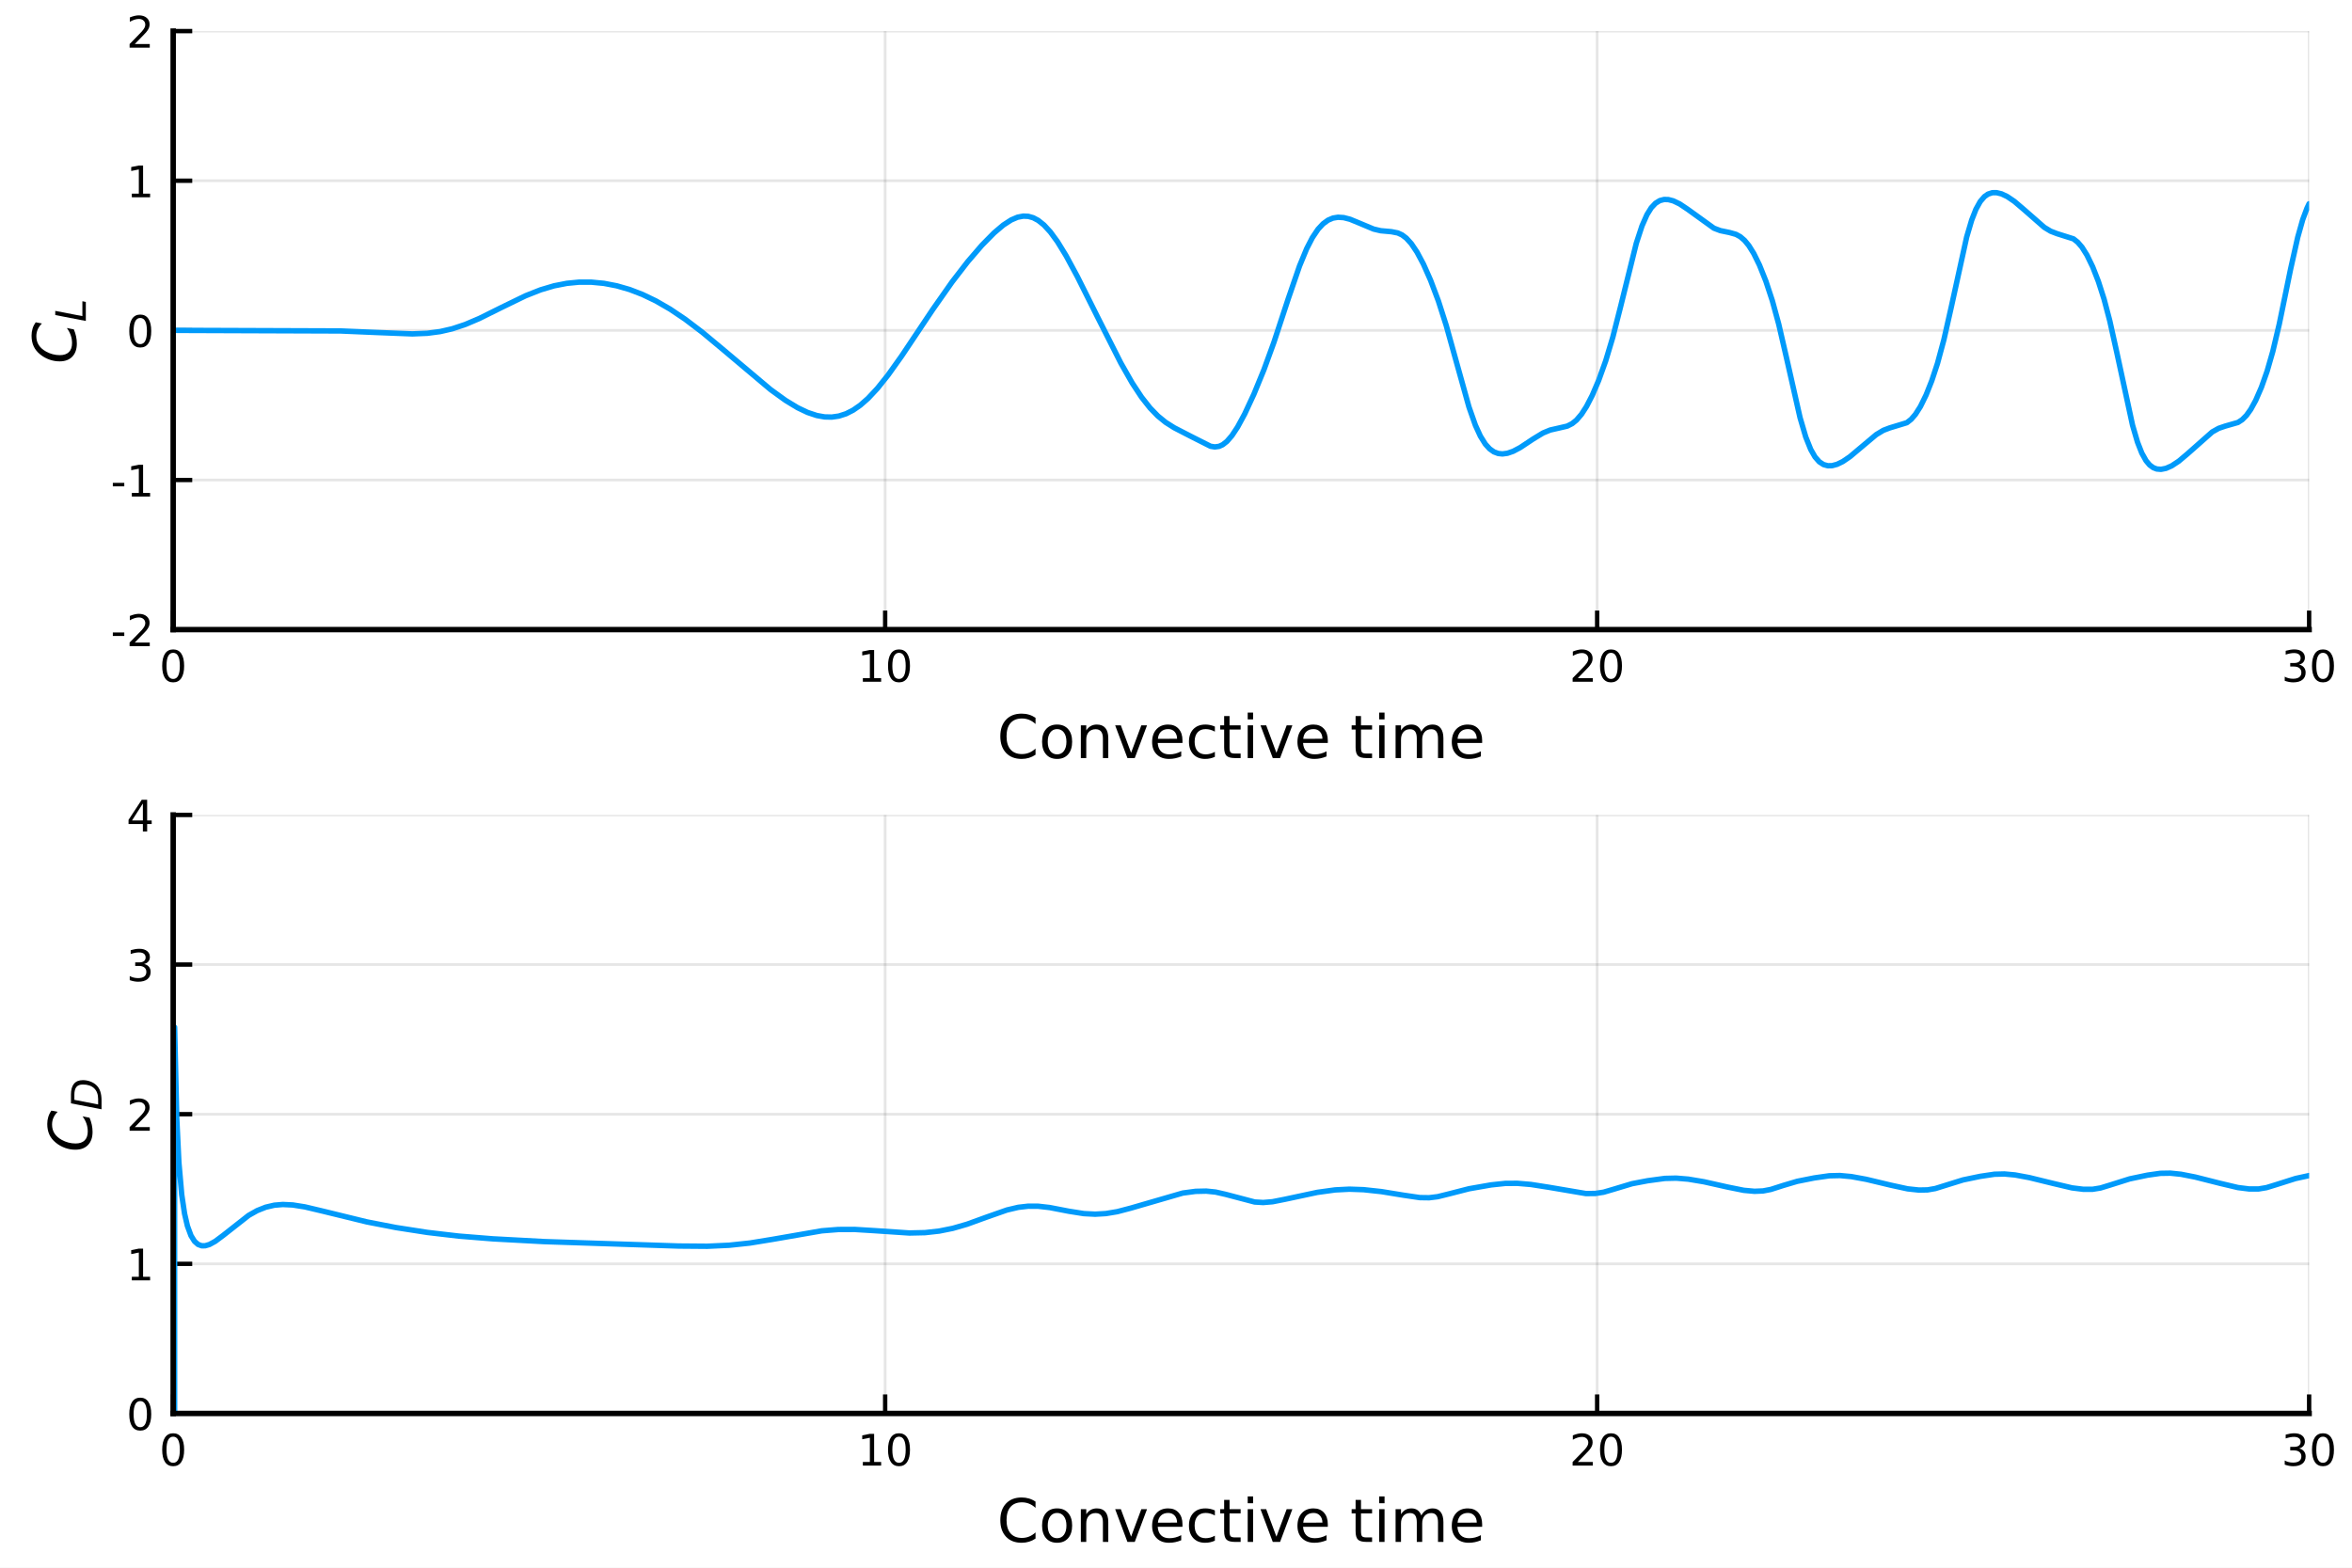
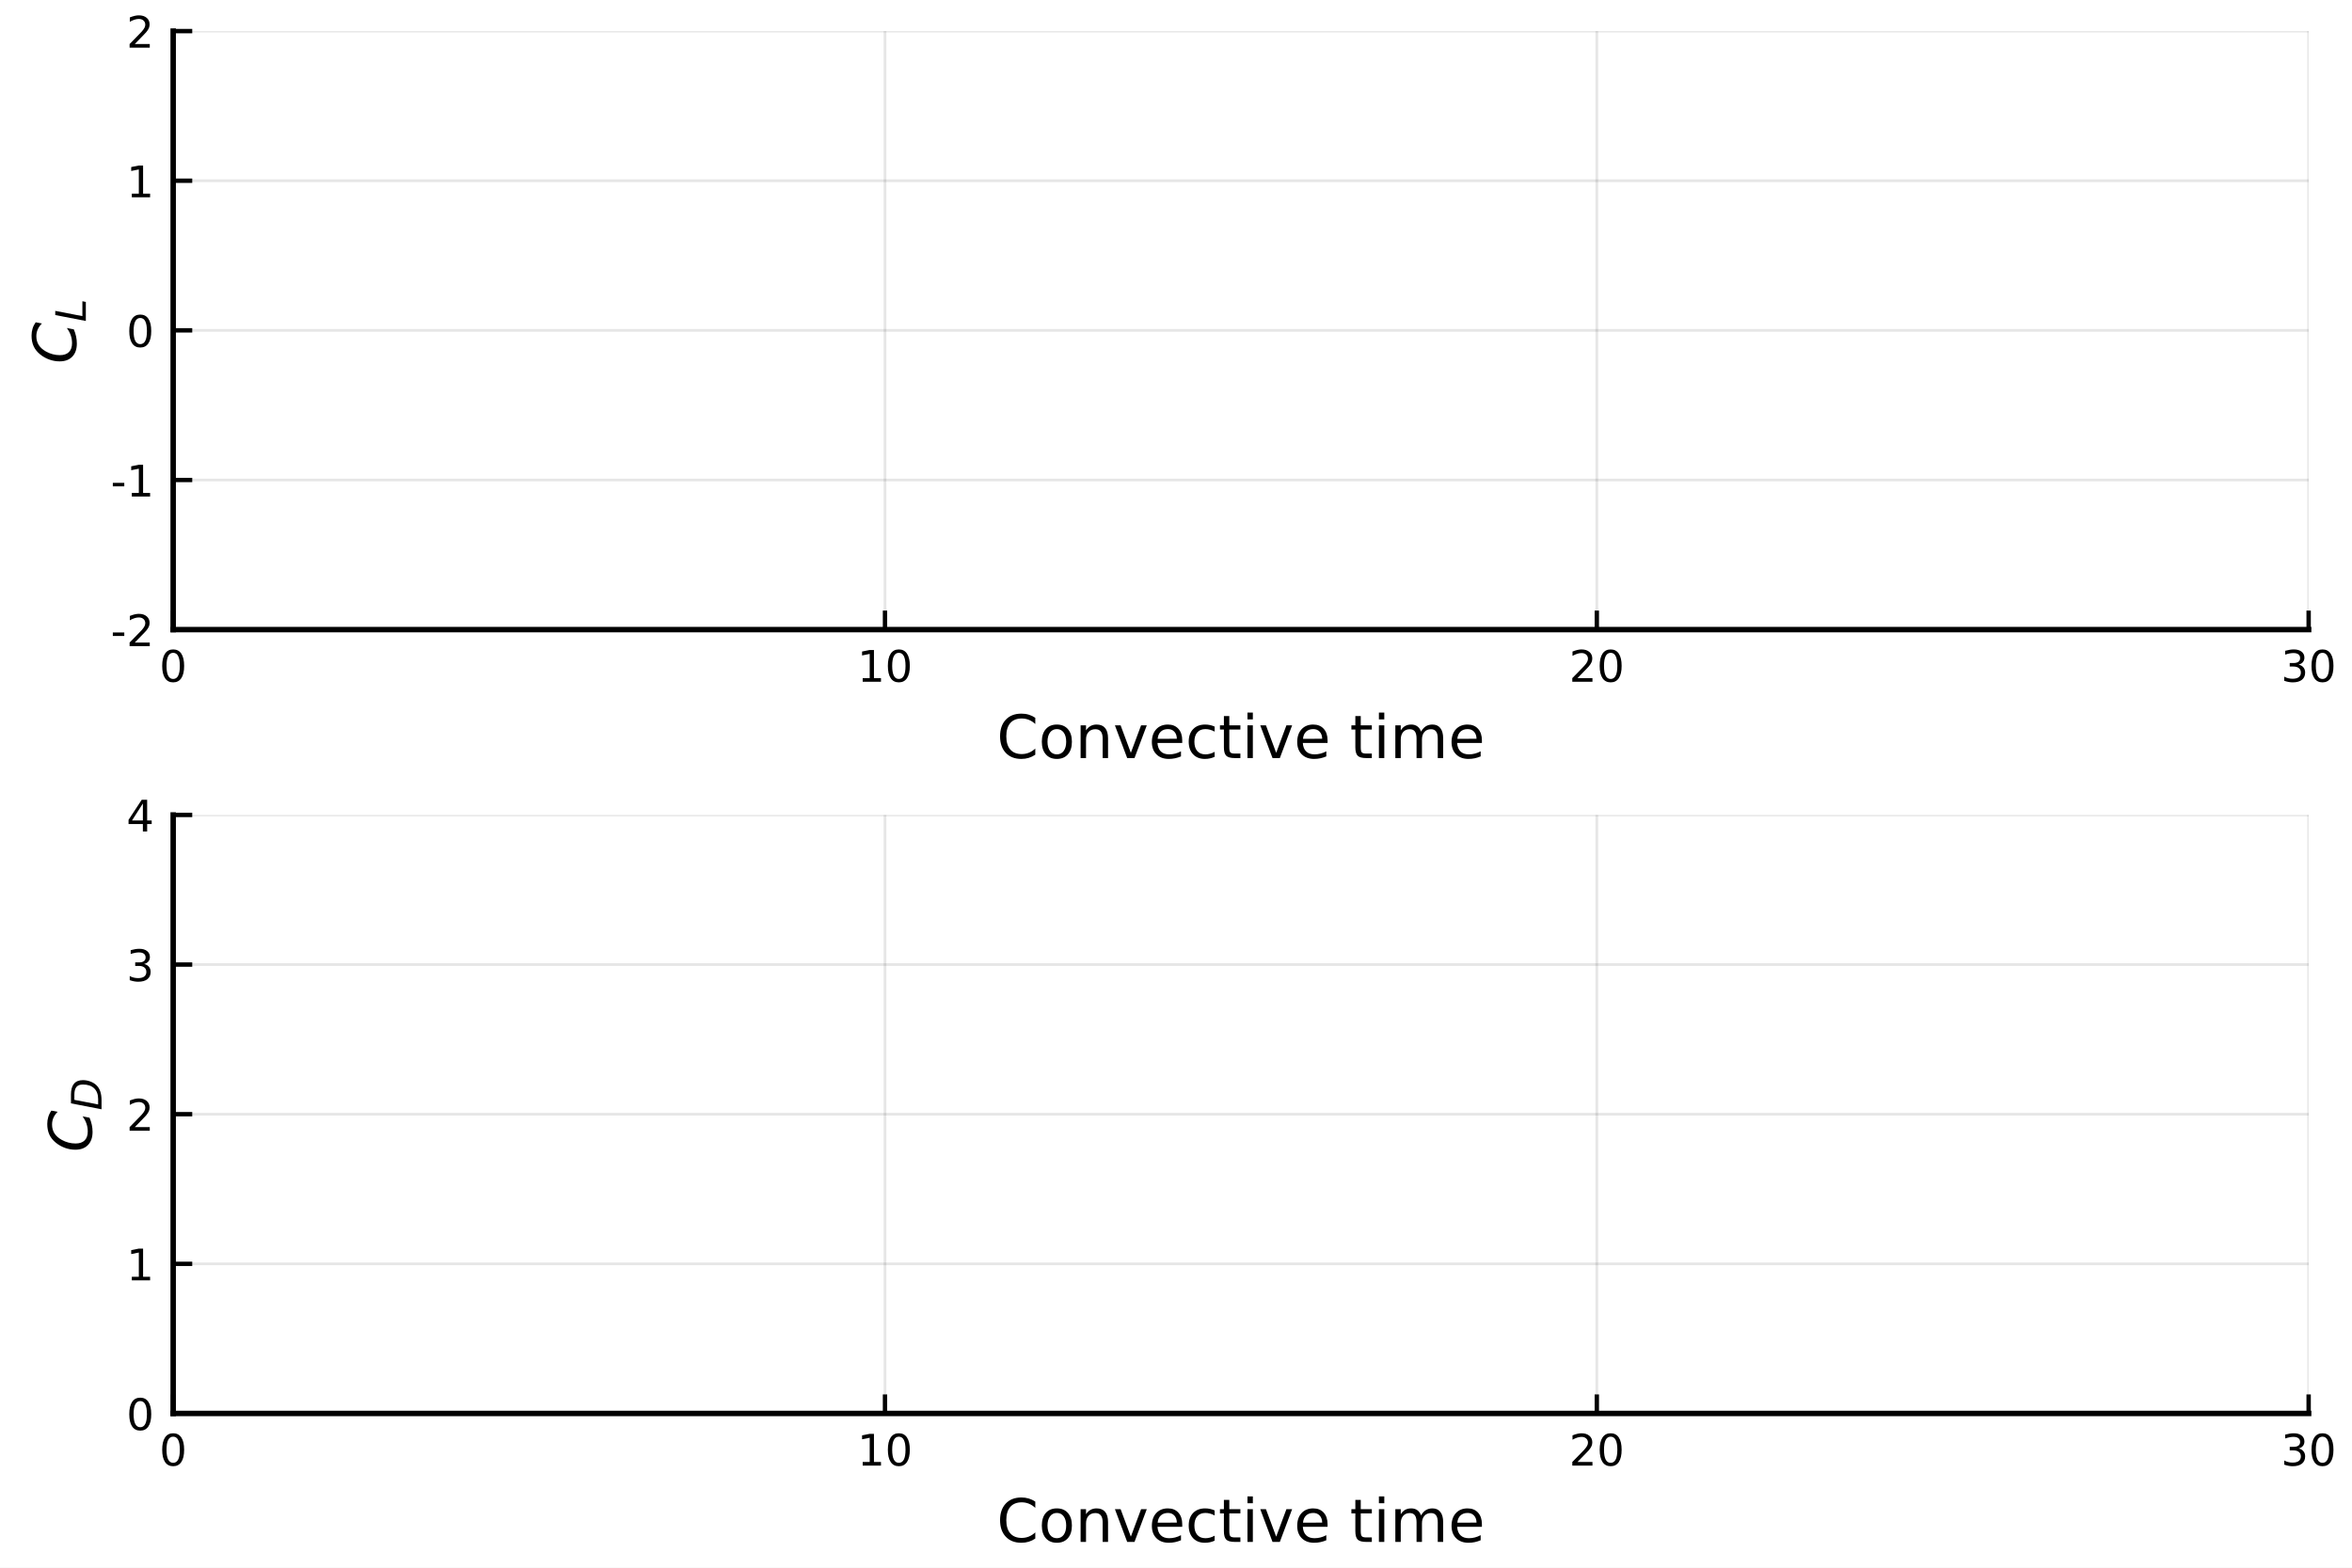
<svg xmlns="http://www.w3.org/2000/svg" xmlns:xlink="http://www.w3.org/1999/xlink" height="288pt" version="1.1" viewBox="0 0 432 288" width="432pt">
  <defs>
    <style type="text/css">
*{stroke-linecap:butt;stroke-linejoin:round;}
  </style>
  </defs>
  <g id="figure_1">
    <g id="patch_1">
      <path d="M 0 288  L 432 288  L 432 0  L 0 0  z " style="fill:#ffffff;" />
    </g>
    <g id="axes_1">
      <g id="patch_2">
-         <path d="M 31.809 115.665  L 424.125 115.665  L 424.125 5.715  L 31.809 5.715  z " style="fill:#ffffff;" />
+         <path d="M 31.809 115.665  L 424.035 115.665  L 424.035 5.715  L 31.809 5.715  z " style="fill:#ffffff;" />
      </g>
      <g id="matplotlib.axis_1">
        <g id="xtick_1">
          <g id="line2d_1">
-             <path clip-path="url(#pfad83409b5)" d="M 31.809 115.665  L 31.809 5.715  " style="fill:none;stroke:#000000;stroke-linecap:square;stroke-opacity:0.1;stroke-width:0.5;" />
+             <path clip-path="url(#pf06d411ece)" d="M 31.809 115.665  L 31.809 5.715  " style="fill:none;stroke:#000000;stroke-linecap:square;stroke-opacity:0.1;stroke-width:0.5;" />
          </g>
          <g id="line2d_2">
            <defs>
-               <path d="M 0 0  L 0 -3.5  " id="m49faf5e77e" style="stroke:#000000;stroke-width:0.8;" />
-             </defs>
-             <g>
-               <use style="stroke:#000000;stroke-width:0.8;" x="31.809" xlink:href="#m49faf5e77e" y="115.665" />
+               <path d="M 0 0  L 0 -3.5  " id="m0f0dcaab33" style="stroke:#000000;stroke-width:0.8;" />
+             </defs>
+             <g>
+               <use style="stroke:#000000;stroke-width:0.8;" x="31.809" xlink:href="#m0f0dcaab33" y="115.665" />
            </g>
          </g>
          <g id="text_1">
            <defs>
              <path d="M 31.781 66.406  Q 24.172 66.406 20.328 58.906  Q 16.5 51.422 16.5 36.375  Q 16.5 21.391 20.328 13.891  Q 24.172 6.391 31.781 6.391  Q 39.453 6.391 43.281 13.891  Q 47.125 21.391 47.125 36.375  Q 47.125 51.422 43.281 58.906  Q 39.453 66.406 31.781 66.406  z M 31.781 74.219  Q 44.047 74.219 50.516 64.516  Q 56.984 54.828 56.984 36.375  Q 56.984 17.969 50.516 8.266  Q 44.047 -1.422 31.781 -1.422  Q 19.531 -1.422 13.062 8.266  Q 6.594 17.969 6.594 36.375  Q 6.594 54.828 13.062 64.516  Q 19.531 74.219 31.781 74.219  z " id="DejaVuSans-48" />
            </defs>
            <g transform="translate(29.26365 125.2441)scale(0.08 -0.08)">
              <use xlink:href="#DejaVuSans-48" />
            </g>
          </g>
        </g>
        <g id="xtick_2">
          <g id="line2d_3">
-             <path clip-path="url(#pfad83409b5)" d="M 162.581 115.665  L 162.581 5.715  " style="fill:none;stroke:#000000;stroke-linecap:square;stroke-opacity:0.1;stroke-width:0.5;" />
+             <path clip-path="url(#pf06d411ece)" d="M 162.551 115.665  L 162.551 5.715  " style="fill:none;stroke:#000000;stroke-linecap:square;stroke-opacity:0.1;stroke-width:0.5;" />
          </g>
          <g id="line2d_4">
            <g>
-               <use style="stroke:#000000;stroke-width:0.8;" x="162.581" xlink:href="#m49faf5e77e" y="115.665" />
+               <use style="stroke:#000000;stroke-width:0.8;" x="162.551" xlink:href="#m0f0dcaab33" y="115.665" />
            </g>
          </g>
          <g id="text_2">
            <defs>
              <path d="M 12.406 8.297  L 28.516 8.297  L 28.516 63.922  L 10.984 60.406  L 10.984 69.391  L 28.422 72.906  L 38.281 72.906  L 38.281 8.297  L 54.391 8.297  L 54.391 0  L 12.406 0  z " id="DejaVuSans-49" />
            </defs>
-             <g transform="translate(157.4909 125.2441)scale(0.08 -0.08)">
+             <g transform="translate(157.4609 125.2441)scale(0.08 -0.08)">
              <use xlink:href="#DejaVuSans-49" />
              <use x="63.623" xlink:href="#DejaVuSans-48" />
            </g>
          </g>
        </g>
        <g id="xtick_3">
          <g id="line2d_5">
-             <path clip-path="url(#pfad83409b5)" d="M 293.353 115.665  L 293.353 5.715  " style="fill:none;stroke:#000000;stroke-linecap:square;stroke-opacity:0.1;stroke-width:0.5;" />
+             <path clip-path="url(#pf06d411ece)" d="M 293.293 115.665  L 293.293 5.715  " style="fill:none;stroke:#000000;stroke-linecap:square;stroke-opacity:0.1;stroke-width:0.5;" />
          </g>
          <g id="line2d_6">
            <g>
-               <use style="stroke:#000000;stroke-width:0.8;" x="293.353" xlink:href="#m49faf5e77e" y="115.665" />
+               <use style="stroke:#000000;stroke-width:0.8;" x="293.293" xlink:href="#m0f0dcaab33" y="115.665" />
            </g>
          </g>
          <g id="text_3">
            <defs>
              <path d="M 19.188 8.297  L 53.609 8.297  L 53.609 0  L 7.328 0  L 7.328 8.297  Q 12.938 14.109 22.625 23.891  Q 32.328 33.688 34.812 36.531  Q 39.547 41.844 41.422 45.531  Q 43.312 49.219 43.312 52.781  Q 43.312 58.594 39.234 62.25  Q 35.156 65.922 28.609 65.922  Q 23.969 65.922 18.812 64.312  Q 13.672 62.703 7.812 59.422  L 7.812 69.391  Q 13.766 71.781 18.938 73  Q 24.125 74.219 28.422 74.219  Q 39.75 74.219 46.484 68.547  Q 53.219 62.891 53.219 53.422  Q 53.219 48.922 51.531 44.891  Q 49.859 40.875 45.406 35.406  Q 44.188 33.984 37.641 27.219  Q 31.109 20.453 19.188 8.297  z " id="DejaVuSans-50" />
            </defs>
-             <g transform="translate(288.2631 125.2441)scale(0.08 -0.08)">
+             <g transform="translate(288.2031 125.2441)scale(0.08 -0.08)">
              <use xlink:href="#DejaVuSans-50" />
              <use x="63.623" xlink:href="#DejaVuSans-48" />
            </g>
          </g>
        </g>
        <g id="xtick_4">
          <g id="line2d_7">
-             <path clip-path="url(#pfad83409b5)" d="M 424.125 115.665  L 424.125 5.715  " style="fill:none;stroke:#000000;stroke-linecap:square;stroke-opacity:0.1;stroke-width:0.5;" />
+             <path clip-path="url(#pf06d411ece)" d="M 424.035 115.665  L 424.035 5.715  " style="fill:none;stroke:#000000;stroke-linecap:square;stroke-opacity:0.1;stroke-width:0.5;" />
          </g>
          <g id="line2d_8">
            <g>
-               <use style="stroke:#000000;stroke-width:0.8;" x="424.125" xlink:href="#m49faf5e77e" y="115.665" />
+               <use style="stroke:#000000;stroke-width:0.8;" x="424.035" xlink:href="#m0f0dcaab33" y="115.665" />
            </g>
          </g>
          <g id="text_4">
            <defs>
              <path d="M 40.578 39.312  Q 47.656 37.797 51.625 33  Q 55.609 28.219 55.609 21.188  Q 55.609 10.406 48.188 4.484  Q 40.766 -1.422 27.094 -1.422  Q 22.516 -1.422 17.656 -0.516  Q 12.797 0.391 7.625 2.203  L 7.625 11.719  Q 11.719 9.328 16.594 8.109  Q 21.484 6.891 26.812 6.891  Q 36.078 6.891 40.938 10.547  Q 45.797 14.203 45.797 21.188  Q 45.797 27.641 41.281 31.266  Q 36.766 34.906 28.719 34.906  L 20.219 34.906  L 20.219 43.016  L 29.109 43.016  Q 36.375 43.016 40.234 45.922  Q 44.094 48.828 44.094 54.297  Q 44.094 59.906 40.109 62.906  Q 36.141 65.922 28.719 65.922  Q 24.656 65.922 20.016 65.031  Q 15.375 64.156 9.812 62.312  L 9.812 71.094  Q 15.438 72.656 20.344 73.438  Q 25.25 74.219 29.594 74.219  Q 40.828 74.219 47.359 69.109  Q 53.906 64.016 53.906 55.328  Q 53.906 49.266 50.438 45.094  Q 46.969 40.922 40.578 39.312  z " id="DejaVuSans-51" />
            </defs>
-             <g transform="translate(419.0354 125.2441)scale(0.08 -0.08)">
+             <g transform="translate(418.9454 125.2441)scale(0.08 -0.08)">
              <use xlink:href="#DejaVuSans-51" />
              <use x="63.623" xlink:href="#DejaVuSans-48" />
            </g>
          </g>
        </g>
        <g id="text_5">
          <defs>
            <path d="M 64.406 67.281  L 64.406 56.891  Q 59.422 61.531 53.781 63.812  Q 48.141 66.109 41.797 66.109  Q 29.297 66.109 22.656 58.469  Q 16.016 50.828 16.016 36.375  Q 16.016 21.969 22.656 14.328  Q 29.297 6.688 41.797 6.688  Q 48.141 6.688 53.781 8.984  Q 59.422 11.281 64.406 15.922  L 64.406 5.609  Q 59.234 2.094 53.438 0.328  Q 47.656 -1.422 41.219 -1.422  Q 24.656 -1.422 15.125 8.703  Q 5.609 18.844 5.609 36.375  Q 5.609 53.953 15.125 64.078  Q 24.656 74.219 41.219 74.219  Q 47.75 74.219 53.531 72.484  Q 59.328 70.75 64.406 67.281  z " id="DejaVuSans-67" />
            <path d="M 30.609 48.391  Q 23.391 48.391 19.188 42.75  Q 14.984 37.109 14.984 27.297  Q 14.984 17.484 19.156 11.844  Q 23.344 6.203 30.609 6.203  Q 37.797 6.203 41.984 11.859  Q 46.188 17.531 46.188 27.297  Q 46.188 37.016 41.984 42.703  Q 37.797 48.391 30.609 48.391  z M 30.609 56  Q 42.328 56 49.016 48.375  Q 55.719 40.766 55.719 27.297  Q 55.719 13.875 49.016 6.219  Q 42.328 -1.422 30.609 -1.422  Q 18.844 -1.422 12.172 6.219  Q 5.516 13.875 5.516 27.297  Q 5.516 40.766 12.172 48.375  Q 18.844 56 30.609 56  z " id="DejaVuSans-111" />
            <path d="M 54.891 33.016  L 54.891 0  L 45.906 0  L 45.906 32.719  Q 45.906 40.484 42.875 44.328  Q 39.844 48.188 33.797 48.188  Q 26.516 48.188 22.312 43.547  Q 18.109 38.922 18.109 30.906  L 18.109 0  L 9.078 0  L 9.078 54.688  L 18.109 54.688  L 18.109 46.188  Q 21.344 51.125 25.703 53.562  Q 30.078 56 35.797 56  Q 45.219 56 50.047 50.172  Q 54.891 44.344 54.891 33.016  z " id="DejaVuSans-110" />
            <path d="M 2.984 54.688  L 12.5 54.688  L 29.594 8.797  L 46.688 54.688  L 56.203 54.688  L 35.688 0  L 23.484 0  z " id="DejaVuSans-118" />
            <path d="M 56.203 29.594  L 56.203 25.203  L 14.891 25.203  Q 15.484 15.922 20.484 11.062  Q 25.484 6.203 34.422 6.203  Q 39.594 6.203 44.453 7.469  Q 49.312 8.734 54.109 11.281  L 54.109 2.781  Q 49.266 0.734 44.188 -0.344  Q 39.109 -1.422 33.891 -1.422  Q 20.797 -1.422 13.156 6.188  Q 5.516 13.812 5.516 26.812  Q 5.516 40.234 12.766 48.109  Q 20.016 56 32.328 56  Q 43.359 56 49.781 48.891  Q 56.203 41.797 56.203 29.594  z M 47.219 32.234  Q 47.125 39.594 43.094 43.984  Q 39.062 48.391 32.422 48.391  Q 24.906 48.391 20.391 44.141  Q 15.875 39.891 15.188 32.172  z " id="DejaVuSans-101" />
            <path d="M 48.781 52.594  L 48.781 44.188  Q 44.969 46.297 41.141 47.344  Q 37.312 48.391 33.406 48.391  Q 24.656 48.391 19.812 42.844  Q 14.984 37.312 14.984 27.297  Q 14.984 17.281 19.812 11.734  Q 24.656 6.203 33.406 6.203  Q 37.312 6.203 41.141 7.25  Q 44.969 8.297 48.781 10.406  L 48.781 2.094  Q 45.016 0.344 40.984 -0.531  Q 36.969 -1.422 32.422 -1.422  Q 20.062 -1.422 12.781 6.344  Q 5.516 14.109 5.516 27.297  Q 5.516 40.672 12.859 48.328  Q 20.219 56 33.016 56  Q 37.156 56 41.109 55.141  Q 45.062 54.297 48.781 52.594  z " id="DejaVuSans-99" />
            <path d="M 18.312 70.219  L 18.312 54.688  L 36.812 54.688  L 36.812 47.703  L 18.312 47.703  L 18.312 18.016  Q 18.312 11.328 20.141 9.422  Q 21.969 7.516 27.594 7.516  L 36.812 7.516  L 36.812 0  L 27.594 0  Q 17.188 0 13.234 3.875  Q 9.281 7.766 9.281 18.016  L 9.281 47.703  L 2.688 47.703  L 2.688 54.688  L 9.281 54.688  L 9.281 70.219  z " id="DejaVuSans-116" />
            <path d="M 9.422 54.688  L 18.406 54.688  L 18.406 0  L 9.422 0  z M 9.422 75.984  L 18.406 75.984  L 18.406 64.594  L 9.422 64.594  z " id="DejaVuSans-105" />
            <path id="DejaVuSans-32" />
            <path d="M 52 44.188  Q 55.375 50.25 60.062 53.125  Q 64.75 56 71.094 56  Q 79.641 56 84.281 50.016  Q 88.922 44.047 88.922 33.016  L 88.922 0  L 79.891 0  L 79.891 32.719  Q 79.891 40.578 77.094 44.375  Q 74.312 48.188 68.609 48.188  Q 61.625 48.188 57.562 43.547  Q 53.516 38.922 53.516 30.906  L 53.516 0  L 44.484 0  L 44.484 32.719  Q 44.484 40.625 41.703 44.406  Q 38.922 48.188 33.109 48.188  Q 26.219 48.188 22.156 43.531  Q 18.109 38.875 18.109 30.906  L 18.109 0  L 9.078 0  L 9.078 54.688  L 18.109 54.688  L 18.109 46.188  Q 21.188 51.219 25.484 53.609  Q 29.781 56 35.688 56  Q 41.656 56 45.828 52.969  Q 50 49.953 52 44.188  z " id="DejaVuSans-109" />
          </defs>
-           <g transform="translate(183.1145 139.2661)scale(0.11 -0.11)">
+           <g transform="translate(183.0695 139.2661)scale(0.11 -0.11)">
            <use xlink:href="#DejaVuSans-67" />
            <use x="69.824" xlink:href="#DejaVuSans-111" />
            <use x="131.006" xlink:href="#DejaVuSans-110" />
            <use x="194.385" xlink:href="#DejaVuSans-118" />
            <use x="253.564" xlink:href="#DejaVuSans-101" />
            <use x="315.088" xlink:href="#DejaVuSans-99" />
            <use x="370.068" xlink:href="#DejaVuSans-116" />
            <use x="409.277" xlink:href="#DejaVuSans-105" />
            <use x="437.061" xlink:href="#DejaVuSans-118" />
            <use x="496.24" xlink:href="#DejaVuSans-101" />
            <use x="557.764" xlink:href="#DejaVuSans-32" />
            <use x="589.551" xlink:href="#DejaVuSans-116" />
            <use x="628.76" xlink:href="#DejaVuSans-105" />
            <use x="656.543" xlink:href="#DejaVuSans-109" />
            <use x="753.955" xlink:href="#DejaVuSans-101" />
          </g>
        </g>
      </g>
      <g id="matplotlib.axis_2">
        <g id="ytick_1">
          <g id="line2d_9">
-             <path clip-path="url(#pfad83409b5)" d="M 31.809 115.665  L 424.125 115.665  " style="fill:none;stroke:#000000;stroke-linecap:square;stroke-opacity:0.1;stroke-width:0.5;" />
+             <path clip-path="url(#pf06d411ece)" d="M 31.809 115.665  L 424.035 115.665  " style="fill:none;stroke:#000000;stroke-linecap:square;stroke-opacity:0.1;stroke-width:0.5;" />
          </g>
          <g id="line2d_10">
            <defs>
-               <path d="M 0 0  L 3.5 0  " id="m3fdef634e3" style="stroke:#000000;stroke-width:0.8;" />
-             </defs>
-             <g>
-               <use style="stroke:#000000;stroke-width:0.8;" x="31.809" xlink:href="#m3fdef634e3" y="115.665" />
+               <path d="M 0 0  L 3.5 0  " id="mccd83c8c17" style="stroke:#000000;stroke-width:0.8;" />
+             </defs>
+             <g>
+               <use style="stroke:#000000;stroke-width:0.8;" x="31.809" xlink:href="#mccd83c8c17" y="115.665" />
            </g>
          </g>
          <g id="text_6">
            <defs>
              <path d="M 4.891 31.391  L 31.203 31.391  L 31.203 23.391  L 4.891 23.391  z " id="DejaVuSans-45" />
            </defs>
            <g transform="translate(20.3324 118.7047)scale(0.08 -0.08)">
              <use xlink:href="#DejaVuSans-45" />
              <use x="36.084" xlink:href="#DejaVuSans-50" />
            </g>
          </g>
        </g>
        <g id="ytick_2">
          <g id="line2d_11">
-             <path clip-path="url(#pfad83409b5)" d="M 31.809 88.178  L 424.125 88.178  " style="fill:none;stroke:#000000;stroke-linecap:square;stroke-opacity:0.1;stroke-width:0.5;" />
+             <path clip-path="url(#pf06d411ece)" d="M 31.809 88.178  L 424.035 88.178  " style="fill:none;stroke:#000000;stroke-linecap:square;stroke-opacity:0.1;stroke-width:0.5;" />
          </g>
          <g id="line2d_12">
            <g>
-               <use style="stroke:#000000;stroke-width:0.8;" x="31.809" xlink:href="#m3fdef634e3" y="88.178" />
+               <use style="stroke:#000000;stroke-width:0.8;" x="31.809" xlink:href="#mccd83c8c17" y="88.178" />
            </g>
          </g>
          <g id="text_7">
            <g transform="translate(20.3324 91.21705)scale(0.08 -0.08)">
              <use xlink:href="#DejaVuSans-45" />
              <use x="36.084" xlink:href="#DejaVuSans-49" />
            </g>
          </g>
        </g>
        <g id="ytick_3">
          <g id="line2d_13">
-             <path clip-path="url(#pfad83409b5)" d="M 31.809 60.69  L 424.125 60.69  " style="fill:none;stroke:#000000;stroke-linecap:square;stroke-opacity:0.1;stroke-width:0.5;" />
+             <path clip-path="url(#pf06d411ece)" d="M 31.809 60.69  L 424.035 60.69  " style="fill:none;stroke:#000000;stroke-linecap:square;stroke-opacity:0.1;stroke-width:0.5;" />
          </g>
          <g id="line2d_14">
            <g>
-               <use style="stroke:#000000;stroke-width:0.8;" x="31.809" xlink:href="#m3fdef634e3" y="60.69" />
+               <use style="stroke:#000000;stroke-width:0.8;" x="31.809" xlink:href="#mccd83c8c17" y="60.69" />
            </g>
          </g>
          <g id="text_8">
            <g transform="translate(23.21865 63.72937)scale(0.08 -0.08)">
              <use xlink:href="#DejaVuSans-48" />
            </g>
          </g>
        </g>
        <g id="ytick_4">
          <g id="line2d_15">
-             <path clip-path="url(#pfad83409b5)" d="M 31.809 33.202  L 424.125 33.202  " style="fill:none;stroke:#000000;stroke-linecap:square;stroke-opacity:0.1;stroke-width:0.5;" />
+             <path clip-path="url(#pf06d411ece)" d="M 31.809 33.202  L 424.035 33.202  " style="fill:none;stroke:#000000;stroke-linecap:square;stroke-opacity:0.1;stroke-width:0.5;" />
          </g>
          <g id="line2d_16">
            <g>
-               <use style="stroke:#000000;stroke-width:0.8;" x="31.809" xlink:href="#m3fdef634e3" y="33.202" />
+               <use style="stroke:#000000;stroke-width:0.8;" x="31.809" xlink:href="#mccd83c8c17" y="33.202" />
            </g>
          </g>
          <g id="text_9">
            <g transform="translate(23.21865 36.2417)scale(0.08 -0.08)">
              <use xlink:href="#DejaVuSans-49" />
            </g>
          </g>
        </g>
        <g id="ytick_5">
          <g id="line2d_17">
-             <path clip-path="url(#pfad83409b5)" d="M 31.809 5.715  L 424.125 5.715  " style="fill:none;stroke:#000000;stroke-linecap:square;stroke-opacity:0.1;stroke-width:0.5;" />
+             <path clip-path="url(#pf06d411ece)" d="M 31.809 5.715  L 424.035 5.715  " style="fill:none;stroke:#000000;stroke-linecap:square;stroke-opacity:0.1;stroke-width:0.5;" />
          </g>
          <g id="line2d_18">
            <g>
-               <use style="stroke:#000000;stroke-width:0.8;" x="31.809" xlink:href="#m3fdef634e3" y="5.715" />
+               <use style="stroke:#000000;stroke-width:0.8;" x="31.809" xlink:href="#mccd83c8c17" y="5.715" />
            </g>
          </g>
          <g id="text_10">
            <g transform="translate(23.21865 8.754021)scale(0.08 -0.08)">
              <use xlink:href="#DejaVuSans-50" />
            </g>
          </g>
        </g>
        <g id="text_11">
          <defs>
            <path d="M 69.484 67.281  L 67.484 56.891  Q 62.797 61.625 57.547 63.922  Q 52.297 66.219 46.188 66.219  Q 37.844 66.219 31.516 62.203  Q 25.203 58.203 20.609 50  Q 17.672 44.734 16.125 38.844  Q 14.594 32.953 14.594 27  Q 14.594 17.047 19.75 11.812  Q 24.906 6.594 34.719 6.594  Q 41.5 6.594 47.75 8.766  Q 54 10.938 59.906 15.281  L 57.625 3.609  Q 51.812 1.125 45.875 -0.141  Q 39.938 -1.422 33.984 -1.422  Q 19.969 -1.422 12.078 6.188  Q 4.203 13.812 4.203 27.391  Q 4.203 36.078 7.203 44.469  Q 10.203 52.875 15.828 59.812  Q 21.781 67.188 29.422 70.703  Q 37.062 74.219 47.219 74.219  Q 53.469 74.219 59.062 72.484  Q 64.656 70.75 69.484 67.281  z " id="DejaVuSans-Oblique-67" />
            <path d="M 16.797 72.906  L 26.703 72.906  L 14.203 8.203  L 49.703 8.203  L 48.094 0  L 2.688 0  z " id="DejaVuSans-Oblique-76" />
          </defs>
          <g transform="translate(14.04474 66.85)rotate(-90)scale(0.11 -0.11)">
            <use transform="translate(0 0.78125)" xlink:href="#DejaVuSans-Oblique-67" />
            <use transform="translate(69.82422 -15.625)scale(0.7)" xlink:href="#DejaVuSans-Oblique-76" />
          </g>
        </g>
      </g>
-       <g id="line2d_19">
-         <path clip-path="url(#pfad83409b5)" d="M 31.939 60.69  L 62.54 60.8  L 69.34 61.088  L 75.748 61.339  L 78.494 61.225  L 80.848 60.914  L 83.071 60.401  L 85.425 59.621  L 88.041 58.508  L 91.964 56.557  L 96.541 54.332  L 99.287 53.247  L 101.772 52.509  L 104.126 52.049  L 106.349 51.834  L 108.572 51.831  L 110.926 52.055  L 113.28 52.508  L 115.634 53.186  L 117.988 54.09  L 120.472 55.282  L 123.088 56.793  L 125.834 58.638  L 128.972 61.021  L 133.026 64.4  L 141.527 71.561  L 144.273 73.548  L 146.496 74.898  L 148.327 75.771  L 150.027 76.336  L 151.465 76.593  L 152.773 76.622  L 154.081 76.435  L 155.388 76.015  L 156.696 75.352  L 158.004 74.447  L 159.442 73.184  L 161.142 71.366  L 163.104 68.914  L 165.589 65.431  L 171.343 56.824  L 174.873 51.799  L 177.75 48.071  L 180.366 45.033  L 182.589 42.778  L 184.289 41.34  L 185.728 40.407  L 186.905 39.904  L 187.951 39.703  L 188.866 39.744  L 189.782 40.005  L 190.697 40.494  L 191.743 41.331  L 192.92 42.609  L 194.228 44.397  L 195.797 46.954  L 197.889 50.825  L 201.551 58.153  L 205.866 66.69  L 207.959 70.363  L 209.659 72.943  L 211.228 74.938  L 212.667 76.421  L 214.105 77.593  L 215.674 78.583  L 218.944 80.268  L 222.344 81.982  L 223.128 82.107  L 223.913 82  L 224.567 81.704  L 225.352 81.09  L 226.267 80.036  L 227.313 78.453  L 228.621 76.039  L 230.321 72.381  L 232.152 67.914  L 233.983 62.885  L 236.598 54.938  L 238.69 48.859  L 239.998 45.697  L 241.044 43.666  L 242.09 42.107  L 243.006 41.119  L 243.921 40.45  L 244.837 40.062  L 245.752 39.912  L 246.798 39.979  L 247.975 40.283  L 249.675 40.984  L 252.291 42.081  L 253.598 42.388  L 255.56 42.564  L 256.737 42.796  L 257.522 43.158  L 258.306 43.751  L 259.222 44.761  L 260.268 46.319  L 261.445 48.523  L 262.752 51.466  L 264.191 55.286  L 265.629 59.778  L 267.329 65.879  L 269.814 74.781  L 270.991 78.124  L 271.906 80.124  L 272.822 81.589  L 273.607 82.455  L 274.391 83.012  L 275.176 83.308  L 275.96 83.391  L 276.876 83.269  L 277.922 82.908  L 279.23 82.217  L 281.584 80.653  L 283.414 79.542  L 284.722 79.003  L 286.161 78.675  L 287.861 78.281  L 288.776 77.815  L 289.561 77.174  L 290.476 76.104  L 291.392 74.685  L 292.438 72.666  L 293.615 69.926  L 294.922 66.299  L 296.23 61.945  L 297.669 56.292  L 300.546 44.692  L 301.592 41.5  L 302.507 39.427  L 303.292 38.17  L 304.076 37.336  L 304.861 36.851  L 305.646 36.648  L 306.43 36.665  L 307.346 36.903  L 308.523 37.469  L 309.961 38.432  L 314.8 41.92  L 315.977 42.368  L 317.677 42.72  L 318.854 43.054  L 319.638 43.483  L 320.423 44.155  L 321.208 45.106  L 322.123 46.576  L 323.169 48.709  L 324.346 51.654  L 325.523 55.22  L 326.7 59.533  L 328.139 65.76  L 330.623 76.728  L 331.669 80.283  L 332.585 82.573  L 333.369 83.941  L 334.154 84.837  L 334.939 85.349  L 335.723 85.563  L 336.508 85.546  L 337.423 85.301  L 338.47 84.793  L 339.777 83.905  L 341.739 82.257  L 344.616 79.842  L 345.924 79.054  L 347.101 78.607  L 350.239 77.654  L 351.024 77.037  L 351.808 76.133  L 352.724 74.696  L 353.77 72.567  L 354.816 69.939  L 355.862 66.766  L 357.039 62.413  L 358.347 56.636  L 361.224 43.55  L 362.139 40.452  L 362.924 38.452  L 363.709 37.034  L 364.493 36.115  L 365.147 35.659  L 365.932 35.402  L 366.716 35.391  L 367.632 35.616  L 368.678 36.112  L 369.986 36.999  L 371.686 38.445  L 375.478 41.764  L 376.655 42.475  L 377.832 42.931  L 380.84 43.879  L 381.624 44.5  L 382.409 45.415  L 383.324 46.87  L 384.371 49.029  L 385.417 51.704  L 386.463 54.969  L 387.509 58.936  L 388.817 64.82  L 391.694 78.122  L 392.609 81.244  L 393.394 83.243  L 394.179 84.645  L 394.832 85.421  L 395.486 85.907  L 396.14 86.16  L 396.925 86.222  L 397.84 86.04  L 398.886 85.577  L 400.194 84.714  L 401.763 83.392  L 406.34 79.345  L 407.517 78.688  L 408.694 78.285  L 411.048 77.613  L 411.833 77.101  L 412.617 76.311  L 413.402 75.213  L 414.317 73.542  L 415.364 71.142  L 416.41 68.182  L 417.456 64.546  L 418.633 59.578  L 420.725 49.425  L 422.033 43.585  L 422.948 40.34  L 423.733 38.245  L 424.125 37.431  L 424.125 37.431  " style="fill:none;stroke:#009afa;stroke-linecap:round;" />
-       </g>
      <g id="patch_3">
        <path d="M 31.809 115.665  L 31.809 5.715  " style="fill:none;stroke:#000000;stroke-linecap:square;stroke-linejoin:miter;" />
      </g>
      <g id="patch_4">
-         <path d="M 31.809 115.665  L 424.125 115.665  " style="fill:none;stroke:#000000;stroke-linecap:square;stroke-linejoin:miter;" />
+         <path d="M 31.809 115.665  L 424.035 115.665  " style="fill:none;stroke:#000000;stroke-linecap:square;stroke-linejoin:miter;" />
      </g>
    </g>
    <g id="axes_2">
      <g id="patch_5">
-         <path d="M 31.809 259.665  L 424.125 259.665  L 424.125 149.715  L 31.809 149.715  z " style="fill:#ffffff;" />
+         <path d="M 31.809 259.665  L 424.035 259.665  L 424.035 149.715  L 31.809 149.715  z " style="fill:#ffffff;" />
      </g>
      <g id="matplotlib.axis_3">
        <g id="xtick_5">
+           <g id="line2d_19">
+             <path clip-path="url(#p59ae26bb18)" d="M 31.809 259.665  L 31.809 149.715  " style="fill:none;stroke:#000000;stroke-linecap:square;stroke-opacity:0.1;stroke-width:0.5;" />
+           </g>
          <g id="line2d_20">
-             <path clip-path="url(#pd14b5ba952)" d="M 31.809 259.665  L 31.809 149.715  " style="fill:none;stroke:#000000;stroke-linecap:square;stroke-opacity:0.1;stroke-width:0.5;" />
-           </g>
-           <g id="line2d_21">
-             <g>
-               <use style="stroke:#000000;stroke-width:0.8;" x="31.809" xlink:href="#m49faf5e77e" y="259.665" />
+             <g>
+               <use style="stroke:#000000;stroke-width:0.8;" x="31.809" xlink:href="#m0f0dcaab33" y="259.665" />
            </g>
          </g>
          <g id="text_12">
            <g transform="translate(29.26365 269.2441)scale(0.08 -0.08)">
              <use xlink:href="#DejaVuSans-48" />
            </g>
          </g>
        </g>
        <g id="xtick_6">
+           <g id="line2d_21">
+             <path clip-path="url(#p59ae26bb18)" d="M 162.551 259.665  L 162.551 149.715  " style="fill:none;stroke:#000000;stroke-linecap:square;stroke-opacity:0.1;stroke-width:0.5;" />
+           </g>
          <g id="line2d_22">
-             <path clip-path="url(#pd14b5ba952)" d="M 162.581 259.665  L 162.581 149.715  " style="fill:none;stroke:#000000;stroke-linecap:square;stroke-opacity:0.1;stroke-width:0.5;" />
-           </g>
+             <g>
+               <use style="stroke:#000000;stroke-width:0.8;" x="162.551" xlink:href="#m0f0dcaab33" y="259.665" />
+             </g>
+           </g>
+           <g id="text_13">
+             <g transform="translate(157.4609 269.2441)scale(0.08 -0.08)">
+               <use xlink:href="#DejaVuSans-49" />
+               <use x="63.623" xlink:href="#DejaVuSans-48" />
+             </g>
+           </g>
+         </g>
+         <g id="xtick_7">
          <g id="line2d_23">
-             <g>
-               <use style="stroke:#000000;stroke-width:0.8;" x="162.581" xlink:href="#m49faf5e77e" y="259.665" />
-             </g>
-           </g>
-           <g id="text_13">
-             <g transform="translate(157.4909 269.2441)scale(0.08 -0.08)">
-               <use xlink:href="#DejaVuSans-49" />
-               <use x="63.623" xlink:href="#DejaVuSans-48" />
-             </g>
-           </g>
-         </g>
-         <g id="xtick_7">
+             <path clip-path="url(#p59ae26bb18)" d="M 293.293 259.665  L 293.293 149.715  " style="fill:none;stroke:#000000;stroke-linecap:square;stroke-opacity:0.1;stroke-width:0.5;" />
+           </g>
          <g id="line2d_24">
-             <path clip-path="url(#pd14b5ba952)" d="M 293.353 259.665  L 293.353 149.715  " style="fill:none;stroke:#000000;stroke-linecap:square;stroke-opacity:0.1;stroke-width:0.5;" />
-           </g>
+             <g>
+               <use style="stroke:#000000;stroke-width:0.8;" x="293.293" xlink:href="#m0f0dcaab33" y="259.665" />
+             </g>
+           </g>
+           <g id="text_14">
+             <g transform="translate(288.2031 269.2441)scale(0.08 -0.08)">
+               <use xlink:href="#DejaVuSans-50" />
+               <use x="63.623" xlink:href="#DejaVuSans-48" />
+             </g>
+           </g>
+         </g>
+         <g id="xtick_8">
          <g id="line2d_25">
-             <g>
-               <use style="stroke:#000000;stroke-width:0.8;" x="293.353" xlink:href="#m49faf5e77e" y="259.665" />
-             </g>
-           </g>
-           <g id="text_14">
-             <g transform="translate(288.2631 269.2441)scale(0.08 -0.08)">
-               <use xlink:href="#DejaVuSans-50" />
-               <use x="63.623" xlink:href="#DejaVuSans-48" />
-             </g>
-           </g>
-         </g>
-         <g id="xtick_8">
+             <path clip-path="url(#p59ae26bb18)" d="M 424.035 259.665  L 424.035 149.715  " style="fill:none;stroke:#000000;stroke-linecap:square;stroke-opacity:0.1;stroke-width:0.5;" />
+           </g>
          <g id="line2d_26">
-             <path clip-path="url(#pd14b5ba952)" d="M 424.125 259.665  L 424.125 149.715  " style="fill:none;stroke:#000000;stroke-linecap:square;stroke-opacity:0.1;stroke-width:0.5;" />
-           </g>
-           <g id="line2d_27">
-             <g>
-               <use style="stroke:#000000;stroke-width:0.8;" x="424.125" xlink:href="#m49faf5e77e" y="259.665" />
+             <g>
+               <use style="stroke:#000000;stroke-width:0.8;" x="424.035" xlink:href="#m0f0dcaab33" y="259.665" />
            </g>
          </g>
          <g id="text_15">
-             <g transform="translate(419.0354 269.2441)scale(0.08 -0.08)">
+             <g transform="translate(418.9454 269.2441)scale(0.08 -0.08)">
              <use xlink:href="#DejaVuSans-51" />
              <use x="63.623" xlink:href="#DejaVuSans-48" />
            </g>
          </g>
        </g>
        <g id="text_16">
-           <g transform="translate(183.1145 283.2661)scale(0.11 -0.11)">
+           <g transform="translate(183.0695 283.2661)scale(0.11 -0.11)">
            <use xlink:href="#DejaVuSans-67" />
            <use x="69.824" xlink:href="#DejaVuSans-111" />
            <use x="131.006" xlink:href="#DejaVuSans-110" />
            <use x="194.385" xlink:href="#DejaVuSans-118" />
            <use x="253.564" xlink:href="#DejaVuSans-101" />
            <use x="315.088" xlink:href="#DejaVuSans-99" />
            <use x="370.068" xlink:href="#DejaVuSans-116" />
            <use x="409.277" xlink:href="#DejaVuSans-105" />
            <use x="437.061" xlink:href="#DejaVuSans-118" />
            <use x="496.24" xlink:href="#DejaVuSans-101" />
            <use x="557.764" xlink:href="#DejaVuSans-32" />
            <use x="589.551" xlink:href="#DejaVuSans-116" />
            <use x="628.76" xlink:href="#DejaVuSans-105" />
            <use x="656.543" xlink:href="#DejaVuSans-109" />
            <use x="753.955" xlink:href="#DejaVuSans-101" />
          </g>
        </g>
      </g>
      <g id="matplotlib.axis_4">
        <g id="ytick_6">
+           <g id="line2d_27">
+             <path clip-path="url(#p59ae26bb18)" d="M 31.809 259.665  L 424.035 259.665  " style="fill:none;stroke:#000000;stroke-linecap:square;stroke-opacity:0.1;stroke-width:0.5;" />
+           </g>
          <g id="line2d_28">
-             <path clip-path="url(#pd14b5ba952)" d="M 31.809 259.665  L 424.125 259.665  " style="fill:none;stroke:#000000;stroke-linecap:square;stroke-opacity:0.1;stroke-width:0.5;" />
-           </g>
-           <g id="line2d_29">
-             <g>
-               <use style="stroke:#000000;stroke-width:0.8;" x="31.809" xlink:href="#m3fdef634e3" y="259.665" />
+             <g>
+               <use style="stroke:#000000;stroke-width:0.8;" x="31.809" xlink:href="#mccd83c8c17" y="259.665" />
            </g>
          </g>
          <g id="text_17">
            <g transform="translate(23.21865 262.7047)scale(0.08 -0.08)">
              <use xlink:href="#DejaVuSans-48" />
            </g>
          </g>
        </g>
        <g id="ytick_7">
+           <g id="line2d_29">
+             <path clip-path="url(#p59ae26bb18)" d="M 31.809 232.178  L 424.035 232.178  " style="fill:none;stroke:#000000;stroke-linecap:square;stroke-opacity:0.1;stroke-width:0.5;" />
+           </g>
          <g id="line2d_30">
-             <path clip-path="url(#pd14b5ba952)" d="M 31.809 232.178  L 424.125 232.178  " style="fill:none;stroke:#000000;stroke-linecap:square;stroke-opacity:0.1;stroke-width:0.5;" />
-           </g>
-           <g id="line2d_31">
-             <g>
-               <use style="stroke:#000000;stroke-width:0.8;" x="31.809" xlink:href="#m3fdef634e3" y="232.178" />
+             <g>
+               <use style="stroke:#000000;stroke-width:0.8;" x="31.809" xlink:href="#mccd83c8c17" y="232.178" />
            </g>
          </g>
          <g id="text_18">
            <g transform="translate(23.21865 235.2171)scale(0.08 -0.08)">
              <use xlink:href="#DejaVuSans-49" />
            </g>
          </g>
        </g>
        <g id="ytick_8">
+           <g id="line2d_31">
+             <path clip-path="url(#p59ae26bb18)" d="M 31.809 204.69  L 424.035 204.69  " style="fill:none;stroke:#000000;stroke-linecap:square;stroke-opacity:0.1;stroke-width:0.5;" />
+           </g>
          <g id="line2d_32">
-             <path clip-path="url(#pd14b5ba952)" d="M 31.809 204.69  L 424.125 204.69  " style="fill:none;stroke:#000000;stroke-linecap:square;stroke-opacity:0.1;stroke-width:0.5;" />
-           </g>
-           <g id="line2d_33">
-             <g>
-               <use style="stroke:#000000;stroke-width:0.8;" x="31.809" xlink:href="#m3fdef634e3" y="204.69" />
+             <g>
+               <use style="stroke:#000000;stroke-width:0.8;" x="31.809" xlink:href="#mccd83c8c17" y="204.69" />
            </g>
          </g>
          <g id="text_19">
            <g transform="translate(23.21865 207.7294)scale(0.08 -0.08)">
              <use xlink:href="#DejaVuSans-50" />
            </g>
          </g>
        </g>
        <g id="ytick_9">
+           <g id="line2d_33">
+             <path clip-path="url(#p59ae26bb18)" d="M 31.809 177.202  L 424.035 177.202  " style="fill:none;stroke:#000000;stroke-linecap:square;stroke-opacity:0.1;stroke-width:0.5;" />
+           </g>
          <g id="line2d_34">
-             <path clip-path="url(#pd14b5ba952)" d="M 31.809 177.202  L 424.125 177.202  " style="fill:none;stroke:#000000;stroke-linecap:square;stroke-opacity:0.1;stroke-width:0.5;" />
-           </g>
-           <g id="line2d_35">
-             <g>
-               <use style="stroke:#000000;stroke-width:0.8;" x="31.809" xlink:href="#m3fdef634e3" y="177.202" />
+             <g>
+               <use style="stroke:#000000;stroke-width:0.8;" x="31.809" xlink:href="#mccd83c8c17" y="177.202" />
            </g>
          </g>
          <g id="text_20">
            <g transform="translate(23.21865 180.2417)scale(0.08 -0.08)">
              <use xlink:href="#DejaVuSans-51" />
            </g>
          </g>
        </g>
        <g id="ytick_10">
+           <g id="line2d_35">
+             <path clip-path="url(#p59ae26bb18)" d="M 31.809 149.715  L 424.035 149.715  " style="fill:none;stroke:#000000;stroke-linecap:square;stroke-opacity:0.1;stroke-width:0.5;" />
+           </g>
          <g id="line2d_36">
-             <path clip-path="url(#pd14b5ba952)" d="M 31.809 149.715  L 424.125 149.715  " style="fill:none;stroke:#000000;stroke-linecap:square;stroke-opacity:0.1;stroke-width:0.5;" />
-           </g>
-           <g id="line2d_37">
-             <g>
-               <use style="stroke:#000000;stroke-width:0.8;" x="31.809" xlink:href="#m3fdef634e3" y="149.715" />
+             <g>
+               <use style="stroke:#000000;stroke-width:0.8;" x="31.809" xlink:href="#mccd83c8c17" y="149.715" />
            </g>
          </g>
          <g id="text_21">
            <defs>
              <path d="M 37.797 64.312  L 12.891 25.391  L 37.797 25.391  z M 35.203 72.906  L 47.609 72.906  L 47.609 25.391  L 58.016 25.391  L 58.016 17.188  L 47.609 17.188  L 47.609 0  L 37.797 0  L 37.797 17.188  L 4.891 17.188  L 4.891 26.703  z " id="DejaVuSans-52" />
            </defs>
            <g transform="translate(23.21865 152.754)scale(0.08 -0.08)">
              <use xlink:href="#DejaVuSans-52" />
            </g>
          </g>
        </g>
        <g id="text_22">
          <defs>
            <path d="M 16.891 72.906  L 38.094 72.906  Q 54.984 72.906 63.594 65.75  Q 72.219 58.594 72.219 44.484  Q 72.219 35.156 68.938 26.531  Q 65.672 17.922 59.906 12.016  Q 54.109 5.953 45.172 2.969  Q 36.234 0 24.031 0  L 2.688 0  z M 25.203 64.797  L 14.203 8.109  L 27.094 8.109  Q 43.656 8.109 52.734 17.625  Q 61.812 27.156 61.812 44.484  Q 61.812 54.984 55.953 59.891  Q 50.094 64.797 37.594 64.797  z " id="DejaVuSans-Oblique-68" />
          </defs>
          <g transform="translate(16.93099 211.675)rotate(-90)scale(0.11 -0.11)">
            <use transform="translate(0 0.78125)" xlink:href="#DejaVuSans-Oblique-67" />
            <use transform="translate(69.82422 -15.625)scale(0.7)" xlink:href="#DejaVuSans-Oblique-68" />
          </g>
        </g>
      </g>
-       <g id="line2d_38">
-         <path clip-path="url(#pd14b5ba952)" d="M 32.069 289  L 32.07 188.704  L 32.463 205.439  L 32.855 213.551  L 33.378 219.475  L 33.901 222.972  L 34.424 225.22  L 35.078 226.997  L 35.732 228.048  L 36.386 228.621  L 37.04 228.859  L 37.693 228.857  L 38.478 228.624  L 39.524 228.05  L 40.963 226.978  L 45.671 223.28  L 47.24 222.397  L 48.809 221.774  L 50.378 221.409  L 51.948 221.278  L 53.778 221.366  L 56.002 221.719  L 59.402 222.526  L 67.379 224.476  L 72.74 225.516  L 78.494 226.409  L 84.248 227.082  L 90.525 227.587  L 99.941 228.094  L 110.141 228.43  L 124.657 228.909  L 129.888 228.951  L 133.942 228.762  L 137.734 228.359  L 141.919 227.677  L 150.942 226.112  L 153.95 225.873  L 156.958 225.86  L 160.619 226.084  L 167.027 226.513  L 169.904 226.448  L 172.52 226.158  L 175.004 225.658  L 177.62 224.902  L 181.151 223.62  L 184.943 222.29  L 187.035 221.797  L 188.866 221.587  L 190.697 221.597  L 192.789 221.836  L 196.32 222.518  L 199.066 222.951  L 201.159 223.06  L 203.12 222.944  L 205.213 222.596  L 207.697 221.944  L 217.244 219.175  L 219.598 218.862  L 221.559 218.819  L 223.259 218.992  L 225.09 219.408  L 230.452 220.821  L 232.021 220.913  L 233.721 220.772  L 235.944 220.334  L 241.96 219.049  L 245.229 218.599  L 247.844 218.465  L 250.46 218.557  L 253.729 218.909  L 257.783 219.57  L 260.791 220.013  L 262.491 220.037  L 264.06 219.844  L 266.022 219.36  L 269.814 218.388  L 273.868 217.679  L 276.483 217.402  L 278.707 217.389  L 281.191 217.6  L 284.591 218.133  L 291.261 219.264  L 292.961 219.257  L 294.53 219.019  L 296.361 218.483  L 299.761 217.459  L 302.638 216.912  L 305.776 216.489  L 307.869 216.438  L 310.092 216.621  L 312.969 217.103  L 317.284 218.07  L 320.292 218.675  L 322.254 218.853  L 323.823 218.788  L 325.262 218.51  L 327.485 217.796  L 330.1 217.021  L 333.239 216.397  L 335.985 216.004  L 337.946 215.959  L 340.039 216.152  L 342.785 216.655  L 347.231 217.718  L 350.37 218.401  L 352.462 218.626  L 354.031 218.595  L 355.47 218.346  L 357.432 217.735  L 360.57 216.76  L 363.709 216.107  L 366.324 215.719  L 368.155 215.673  L 370.116 215.852  L 372.732 216.339  L 377.047 217.396  L 380.578 218.227  L 382.671 218.486  L 384.371 218.48  L 385.809 218.245  L 387.64 217.685  L 391.171 216.571  L 394.44 215.887  L 396.794 215.553  L 398.625 215.522  L 400.586 215.722  L 403.202 216.236  L 407.779 217.393  L 411.048 218.166  L 413.14 218.429  L 414.841 218.423  L 416.279 218.184  L 418.11 217.623  L 421.641 216.503  L 424.125 215.963  L 424.125 215.963  " style="fill:none;stroke:#009afa;stroke-linecap:round;" />
-       </g>
      <g id="patch_6">
        <path d="M 31.809 259.665  L 31.809 149.715  " style="fill:none;stroke:#000000;stroke-linecap:square;stroke-linejoin:miter;" />
      </g>
      <g id="patch_7">
-         <path d="M 31.809 259.665  L 424.125 259.665  " style="fill:none;stroke:#000000;stroke-linecap:square;stroke-linejoin:miter;" />
+         <path d="M 31.809 259.665  L 424.035 259.665  " style="fill:none;stroke:#000000;stroke-linecap:square;stroke-linejoin:miter;" />
      </g>
    </g>
  </g>
  <defs>
-     <clipPath id="pfad83409b5">
-       <rect height="109.951" width="392.317" x="31.809" y="5.715" />
+     <clipPath id="pf06d411ece">
+       <rect height="109.951" width="392.227" x="31.809" y="5.715" />
    </clipPath>
-     <clipPath id="pd14b5ba952">
-       <rect height="109.951" width="392.317" x="31.809" y="149.715" />
+     <clipPath id="p59ae26bb18">
+       <rect height="109.951" width="392.227" x="31.809" y="149.715" />
    </clipPath>
  </defs>
</svg>
